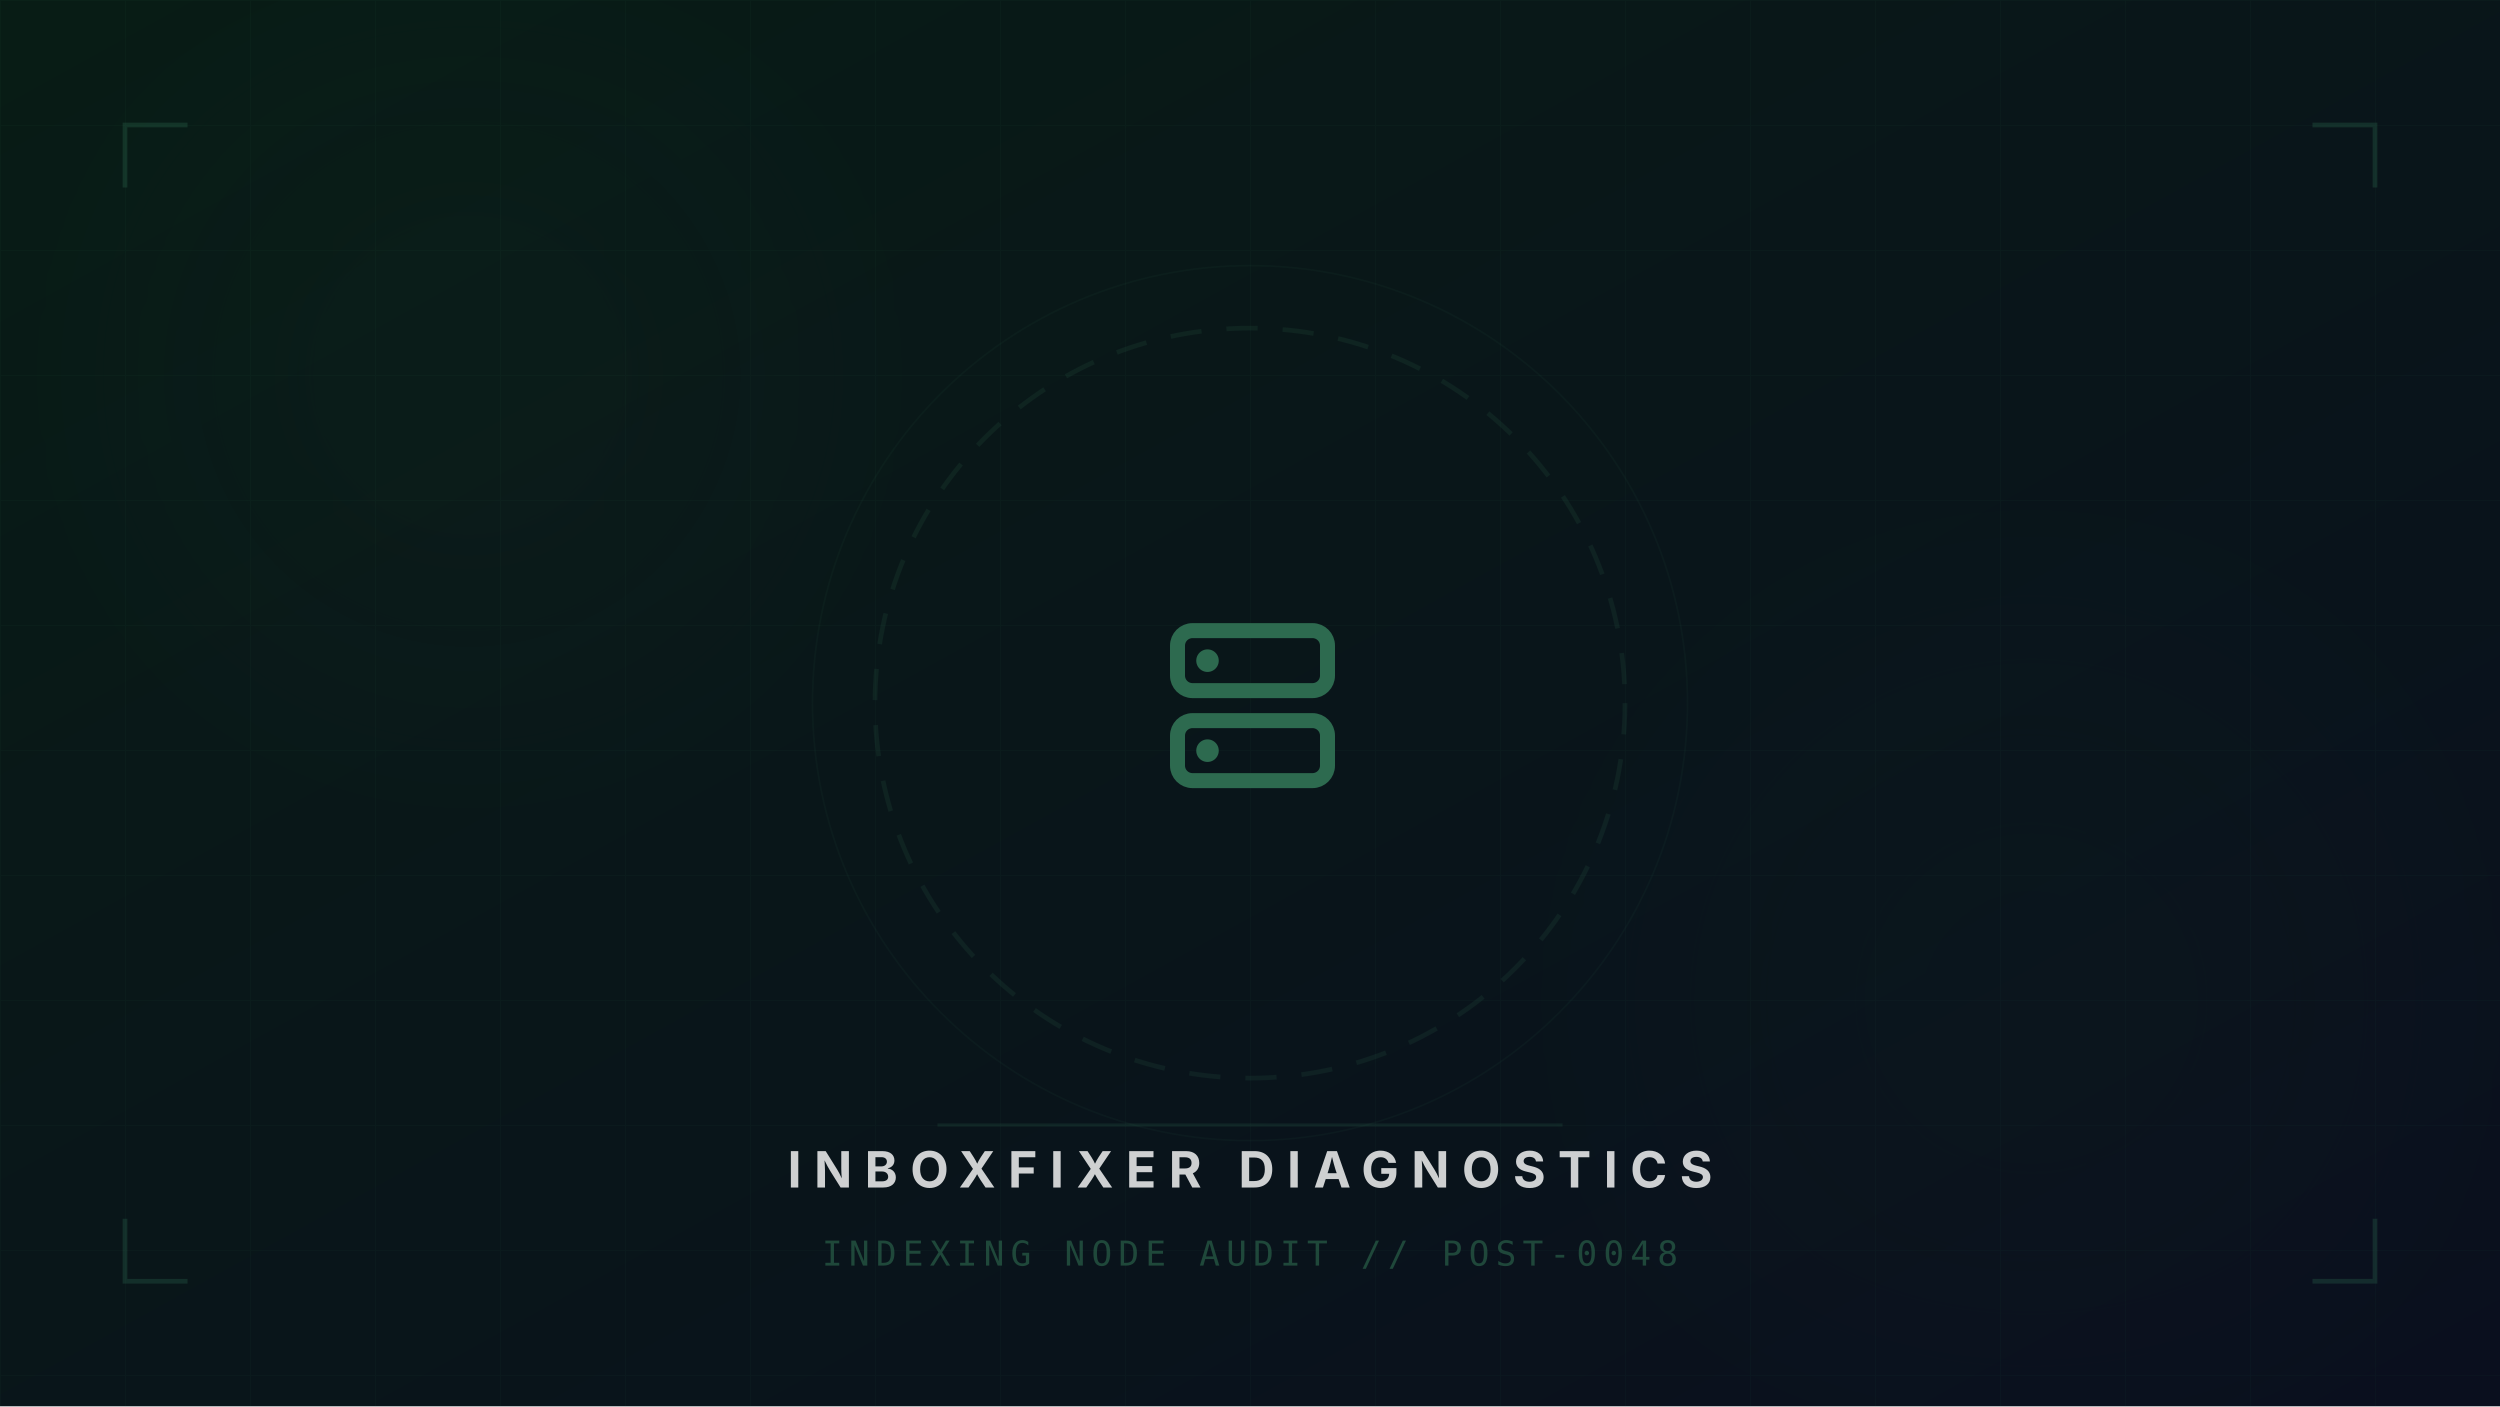
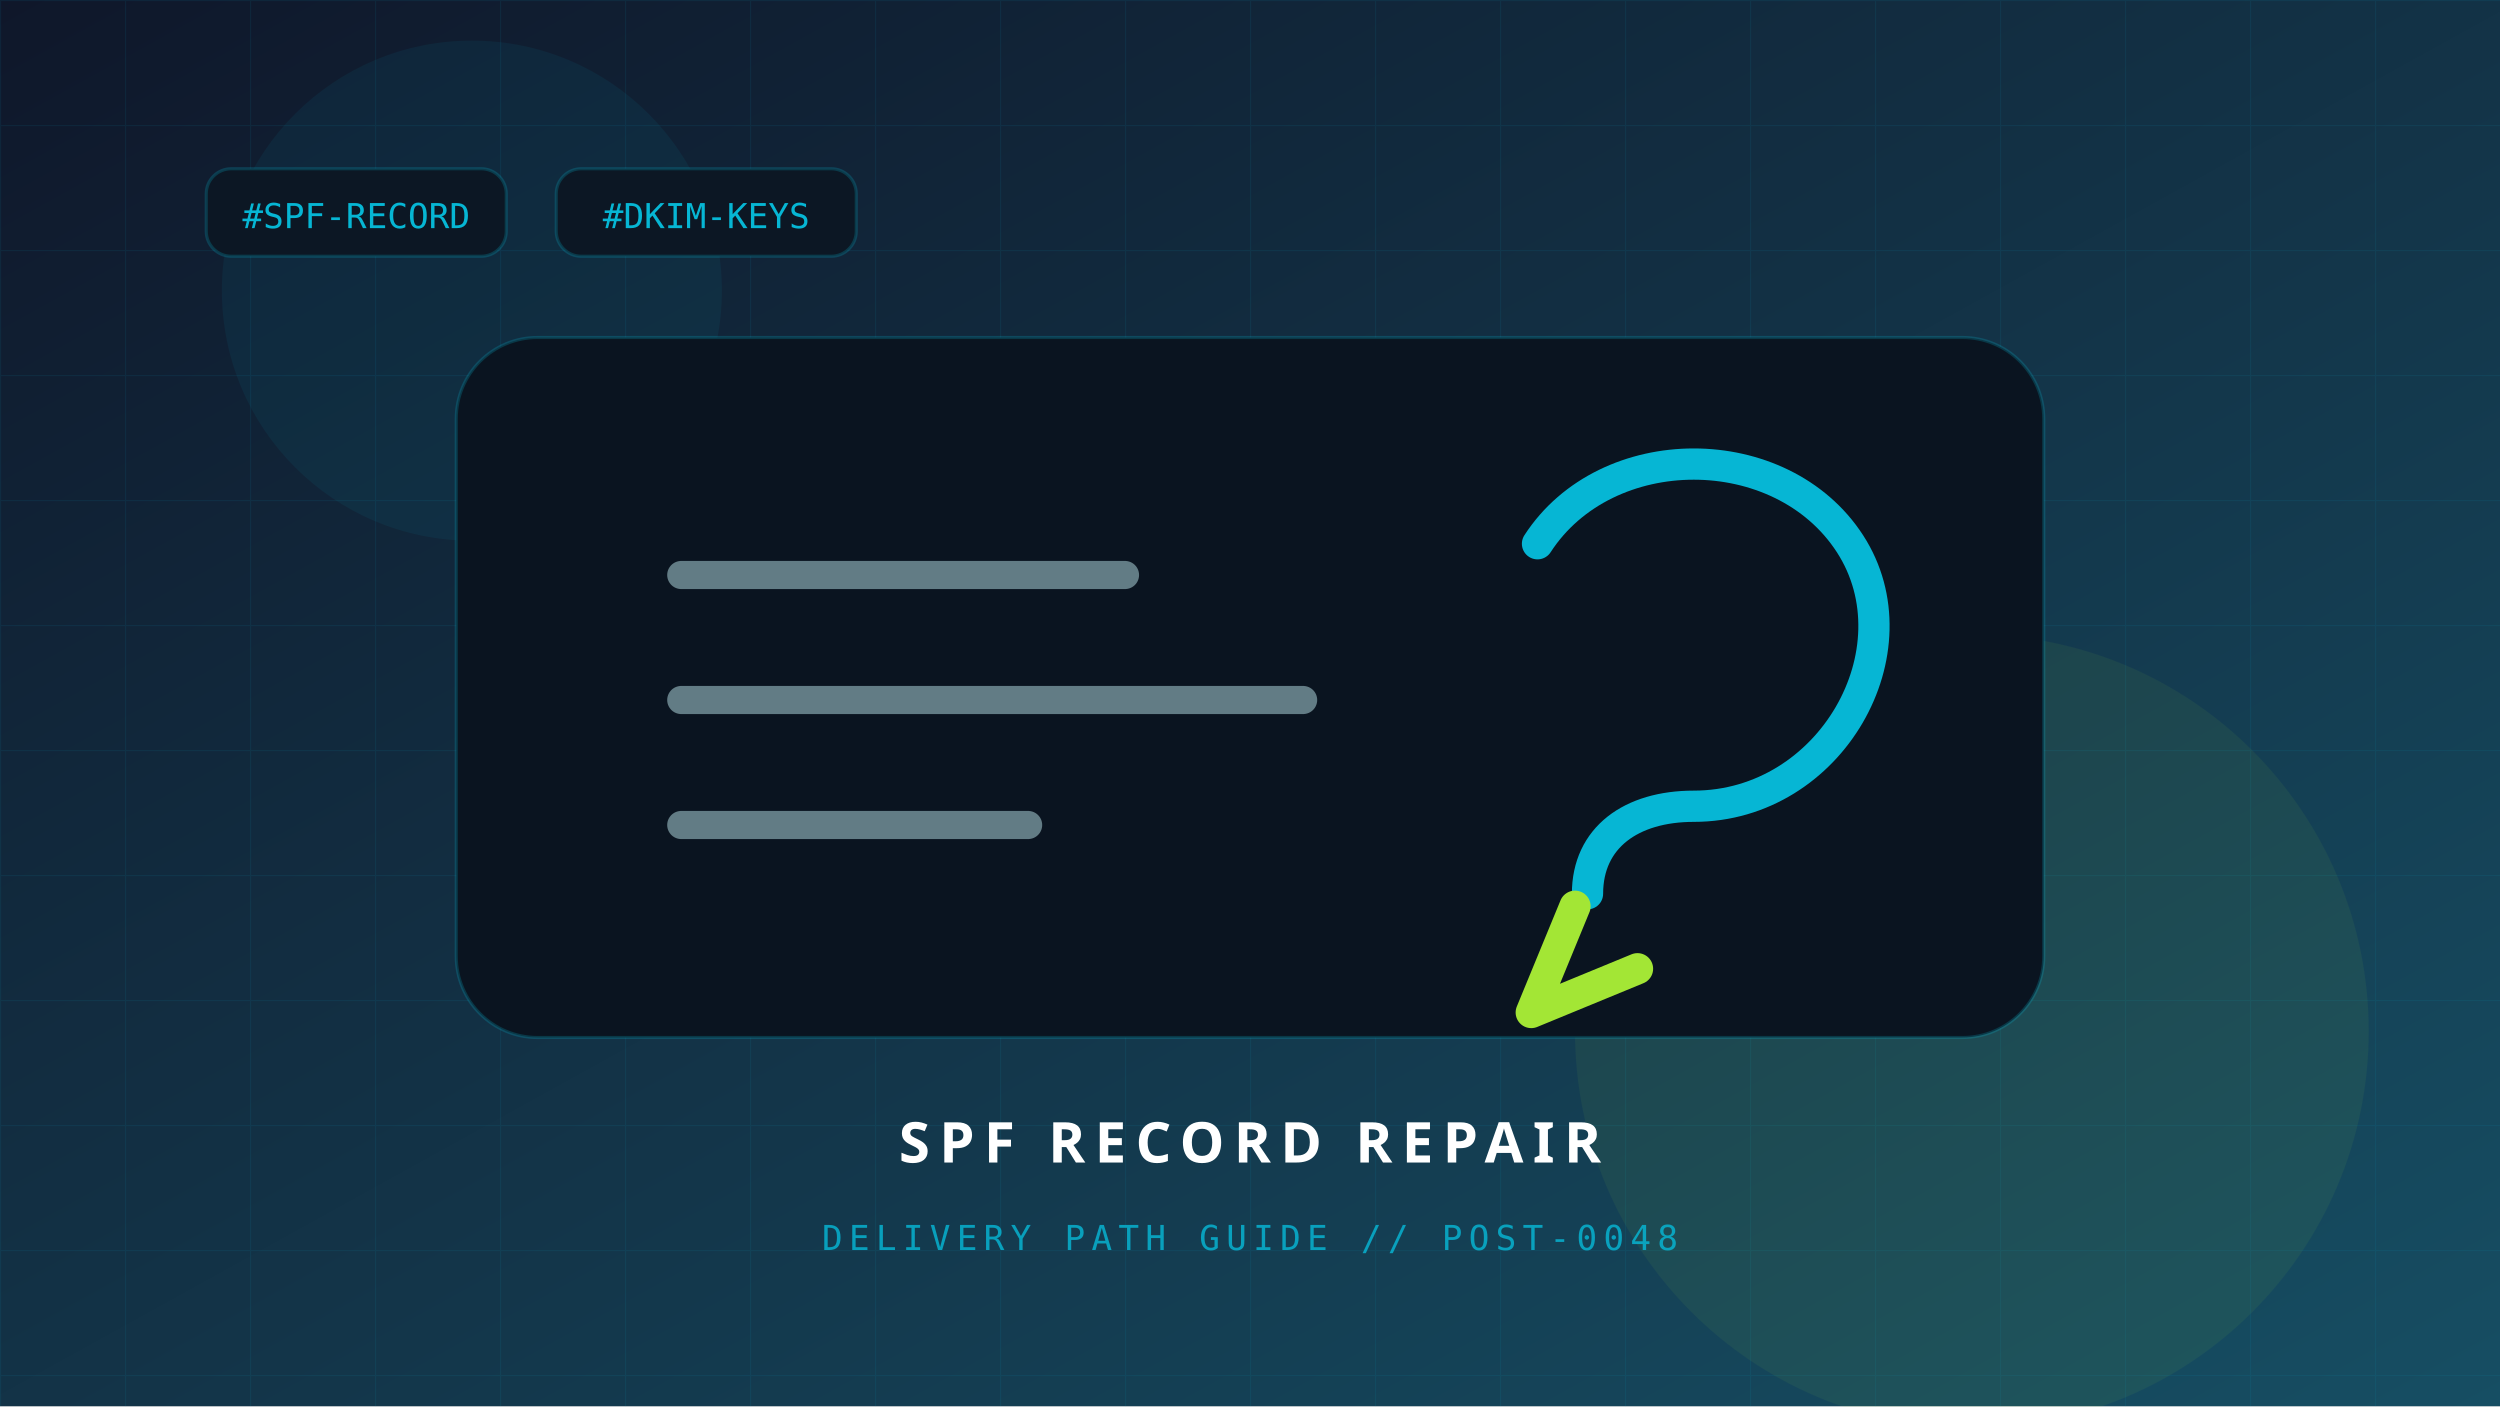
<svg xmlns="http://www.w3.org/2000/svg" viewBox="0 0 800 450" width="100%" height="100%">
  <defs>
    <linearGradient id="grad-48" x1="0%" y1="0%" x2="100%" y2="100%">
-       <stop offset="0%" stop-color="#081c15" />
-       <stop offset="100%" stop-color="#0a0f1e" />
+       <stop offset="0%" stop-color="#0f172a" />
+       <stop offset="100%" stop-color="#164e63" />
    </linearGradient>
    <pattern id="grid-48" width="40" height="40" patternUnits="userSpaceOnUse">
-       <path d="M 40 0 L 0 0 0 40" fill="none" stroke="#2d6a4f" stroke-width="0.5" opacity="0.07" />
+       <path d="M40 0L0 0 0 40" fill="none" stroke="#06b6d4" stroke-width="0.7" opacity="0.08" />
    </pattern>
  </defs>
  <rect width="800" height="450" fill="url(#grad-48)" />
  <rect width="800" height="450" fill="url(#grid-48)" />
-   <circle cx="150" cy="120" r="100" fill="#2d6a4f" opacity="0.04" filter="blur(40px)" />
-   <circle cx="650" cy="320" r="120" fill="#2d6a4f" opacity="0.03" filter="blur(50px)" />
-   <circle cx="400" cy="225" r="120" fill="none" stroke="#2d6a4f" stroke-width="1.5" stroke-dasharray="10, 8" opacity="0.15" />
-   <circle cx="400" cy="225" r="140" fill="none" stroke="#2d6a4f" stroke-width="0.5" opacity="0.08" />
-   <path d="M 40 60 L 40 40 L 60 40" fill="none" stroke="#2d6a4f" stroke-width="1.5" opacity="0.3" />
-   <path d="M 760 60 L 760 40 L 740 40" fill="none" stroke="#2d6a4f" stroke-width="1.5" opacity="0.3" />
-   <path d="M 40 390 L 40 410 L 60 410" fill="none" stroke="#2d6a4f" stroke-width="1.5" opacity="0.3" />
-   <path d="M 760 390 L 760 410 L 740 410" fill="none" stroke="#2d6a4f" stroke-width="1.5" opacity="0.3" />
-   <g transform="translate(372, 197) scale(2.4)">
-     <rect x="2" y="2" width="20" height="8" rx="2" fill="none" stroke="#2d6a4f" stroke-width="2" />
-     <rect x="2" y="14" width="20" height="8" rx="2" fill="none" stroke="#2d6a4f" stroke-width="2" />
-     <line x1="6" y1="6" x2="6" y2="6.01" stroke="#2d6a4f" stroke-width="3" stroke-linecap="round" />
-     <line x1="6" y1="18" x2="6" y2="18.01" stroke="#2d6a4f" stroke-width="3" stroke-linecap="round" />
-   </g>
-   <text x="400" y="380" font-family="'Syne', 'Inter', sans-serif" font-size="16" font-weight="bold" fill="#ffffff" opacity="0.8" text-anchor="middle" letter-spacing="4">
-     INBOXFIXER DIAGNOSTICS
-   </text>
-   <text x="400" y="405" font-family="'IBM Plex Mono', monospace" font-size="11" fill="#2d6a4f" opacity="0.6" text-anchor="middle" letter-spacing="2">
-     INDEXING NODE AUDIT // POST-0048
-   </text>
-   <line x1="300" y1="360" x2="500" y2="360" stroke="#2d6a4f" stroke-width="1" opacity="0.2" />
+   <circle cx="151" cy="93" r="80" fill="#06b6d4" opacity="0.07" />
+   <circle cx="631" cy="330" r="127" fill="#a3e635" opacity="0.06" />
+   <rect x="146" y="108" width="508" height="224" rx="26" fill="#0a1420" stroke="#06b6d4" stroke-opacity="0.22" />
+   <path d="M218 184h142M218 224h199M218 264h111" stroke="#cffafe" stroke-width="9" stroke-linecap="round" opacity="0.45" />
+   <path d="M492 174c22-34 78-34 100 0 22 34-6 84-50 84-20 0-34 10-34 28" fill="none" stroke="#06b6d4" stroke-width="10" stroke-linecap="round" />
+   <path d="M504 290l-14 34 34-14" fill="none" stroke="#a3e635" stroke-width="10" stroke-linecap="round" stroke-linejoin="round" />
+   <rect x="66" y="54" width="96" height="28" rx="8" fill="#0c1724" stroke="#06b6d4" stroke-opacity="0.22" />
+   <text x="114" y="73" font-family="'IBM Plex Mono', monospace" font-size="11" fill="#06b6d4" text-anchor="middle">#SPF-RECORD</text>
+   <rect x="178" y="54" width="96" height="28" rx="8" fill="#0c1724" stroke="#06b6d4" stroke-opacity="0.22" />
+   <text x="226" y="73" font-family="'IBM Plex Mono', monospace" font-size="11" fill="#06b6d4" text-anchor="middle">#DKIM-KEYS</text>
+   <text x="400" y="372" font-family="'Syne', sans-serif" font-size="18" font-weight="700" fill="#ffffff" text-anchor="middle" letter-spacing="3">SPF RECORD REPAIR</text>
+   <text x="400" y="400" font-family="'IBM Plex Mono', monospace" font-size="11" fill="#06b6d4" opacity="0.82" text-anchor="middle" letter-spacing="2">DELIVERY PATH GUIDE // POST-0048</text>
</svg>
